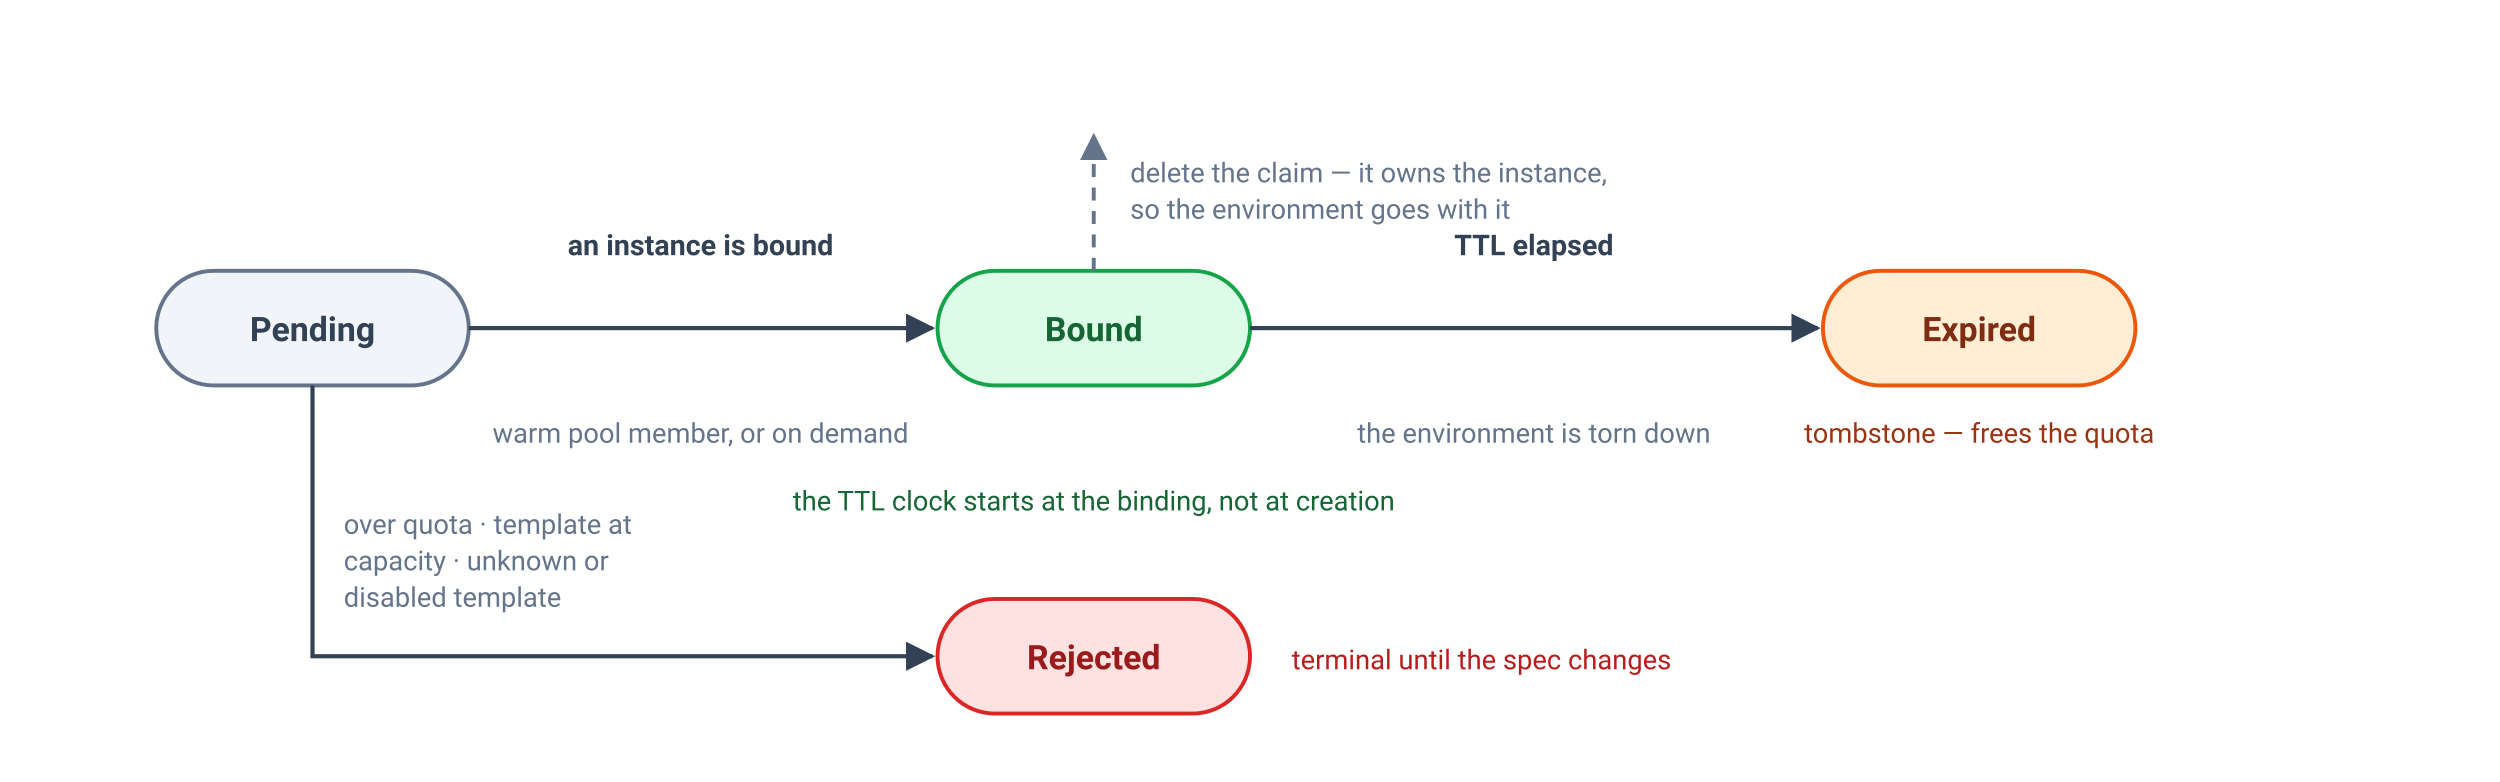
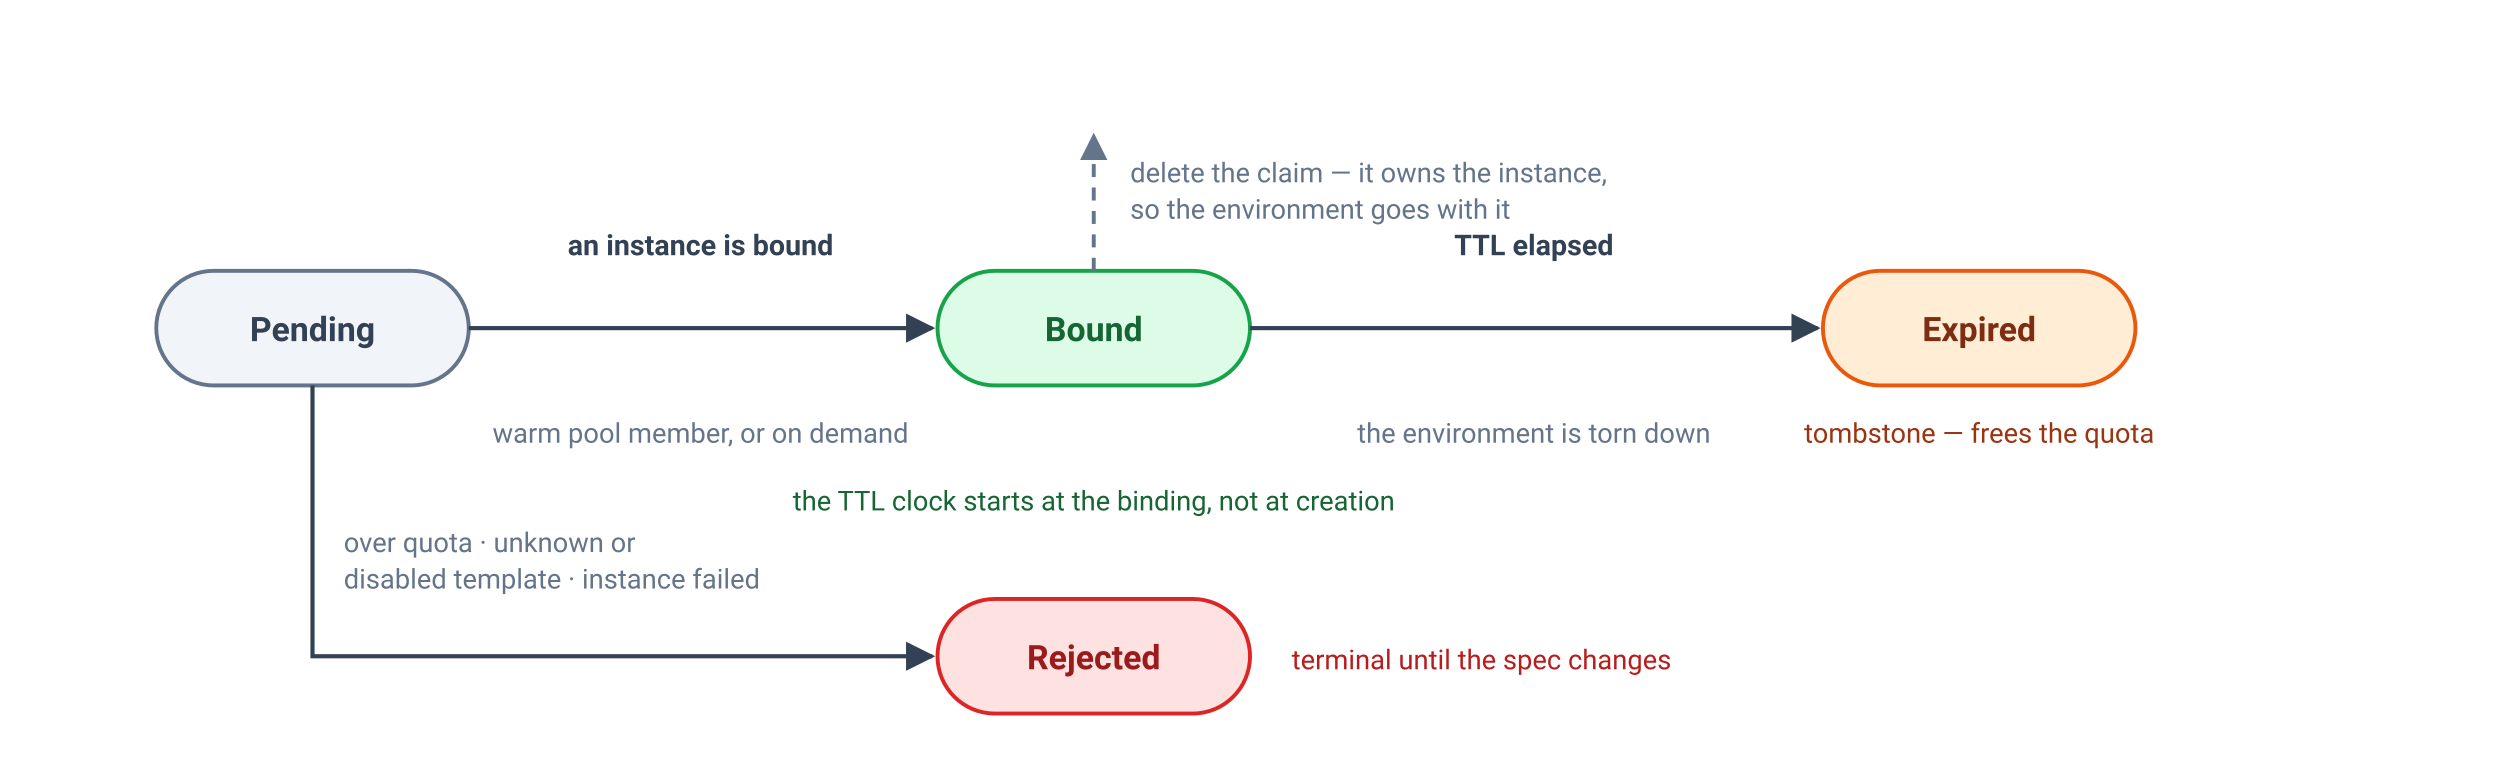
- <svg xmlns="http://www.w3.org/2000/svg" viewBox="0 0 960 300" width="960" height="300" font-family="ui-sans-serif, system-ui, -apple-system, Segoe UI, Roboto, sans-serif" role="img" aria-label="DployInstanceClaim lifecycle. A new claim is Pending until the operator binds it, either to a warm pool member or to an instance provisioned on demand, at which point it becomes Bound and the TTL clock starts. A claim the operator cannot satisfy — the owner is over quota, the template is already at its maxSize, or the template is unknown or disabled — becomes Rejected, which is terminal until the spec changes. When the TTL elapses the environment is torn down and the claim becomes Expired, a tombstone that no longer counts against the owner's quota. Deleting a Bound claim tears the environment down through the ownership cascade.">
+ <svg xmlns="http://www.w3.org/2000/svg" viewBox="0 0 960 300" width="960" height="300" font-family="ui-sans-serif, system-ui, -apple-system, Segoe UI, Roboto, sans-serif" role="img" aria-label="DployInstanceClaim lifecycle. A new claim is Pending until the operator binds it, either to a warm pool member or to an instance provisioned on demand, at which point it becomes Bound and the TTL clock starts. A claim the operator cannot satisfy — the owner is over quota, or the template is unknown or disabled. A template that is merely full parks the claim as Pending instead, since that clears on its own — becomes Rejected, which is terminal until the spec changes. When the TTL elapses the environment is torn down and the claim becomes Expired, a tombstone that no longer counts against the owner's quota. Deleting a Bound claim tears the environment down through the ownership cascade.">
  <defs>
    <marker id="cl-arrow" viewBox="0 0 10 10" refX="9" refY="5" markerWidth="7" markerHeight="7" orient="auto-start-reverse">
      <path d="M0,0 L10,5 L0,10 z" fill="#334155" />
    </marker>
    <marker id="cl-arrowDash" viewBox="0 0 10 10" refX="9" refY="5" markerWidth="7" markerHeight="7" orient="auto-start-reverse">
      <path d="M0,0 L10,5 L0,10 z" fill="#64748b" />
    </marker>
  </defs>
  <rect x="60" y="104" width="120" height="44" rx="22" fill="#f1f5f9" stroke="#64748b" stroke-width="1.5" />
  <text x="120" y="131" text-anchor="middle" fill="#334155" font-size="13" font-weight="600">Pending</text>
  <rect x="360" y="104" width="120" height="44" rx="22" fill="#dcfce7" stroke="#16a34a" stroke-width="1.5" />
  <text x="420" y="131" text-anchor="middle" fill="#166534" font-size="13" font-weight="600">Bound</text>
  <rect x="700" y="104" width="120" height="44" rx="22" fill="#ffedd5" stroke="#ea580c" stroke-width="1.5" />
  <text x="760" y="131" text-anchor="middle" fill="#7c2d12" font-size="13" font-weight="600">Expired</text>
  <text x="760" y="170" text-anchor="middle" fill="#9a3412" font-size="10.5">tombstone — frees the quota</text>
  <rect x="360" y="230" width="120" height="44" rx="22" fill="#fee2e2" stroke="#dc2626" stroke-width="1.5" />
  <text x="420" y="257" text-anchor="middle" fill="#991b1b" font-size="13" font-weight="600">Rejected</text>
  <text x="496" y="257" fill="#b91c1c" font-size="10.5">terminal until the spec changes</text>
  <path d="M180,126 L358,126" fill="none" stroke="#334155" stroke-width="1.6" marker-end="url(#cl-arrow)" />
  <text x="269" y="98" text-anchor="middle" fill="#334155" font-size="11" font-weight="600">an instance is bound</text>
  <text x="269" y="170" text-anchor="middle" fill="#64748b" font-size="10.5">warm pool member, or on demand</text>
  <path d="M480,126 L698,126" fill="none" stroke="#334155" stroke-width="1.6" marker-end="url(#cl-arrow)" />
  <text x="589" y="98" text-anchor="middle" fill="#334155" font-size="11" font-weight="600">TTL elapsed</text>
  <text x="589" y="170" text-anchor="middle" fill="#64748b" font-size="10.5">the environment is torn down</text>
  <path d="M120,148 L120,252 L358,252" fill="none" stroke="#334155" stroke-width="1.6" marker-end="url(#cl-arrow)" />
-   <text x="132" y="205" fill="#64748b" font-size="10.5">over quota · template at</text>
-   <text x="132" y="219" fill="#64748b" font-size="10.5">capacity · unknown or</text>
-   <text x="132" y="233" fill="#64748b" font-size="10.5">disabled template</text>
+   <text x="132" y="212" fill="#64748b" font-size="10.5">over quota · unknown or</text>
+   <text x="132" y="226" fill="#64748b" font-size="10.5">disabled template · instance failed</text>
  <path d="M420,104 L420,52" fill="none" stroke="#64748b" stroke-width="1.5" stroke-dasharray="5 4" marker-end="url(#cl-arrowDash)" />
  <text x="434" y="70" fill="#64748b" font-size="10.5">delete the claim — it owns the instance,</text>
  <text x="434" y="84" fill="#64748b" font-size="10.5">so the environment goes with it</text>
  <text x="420" y="196" text-anchor="middle" fill="#166534" font-size="10.5">the TTL clock starts at the binding, not at creation</text>
</svg>
